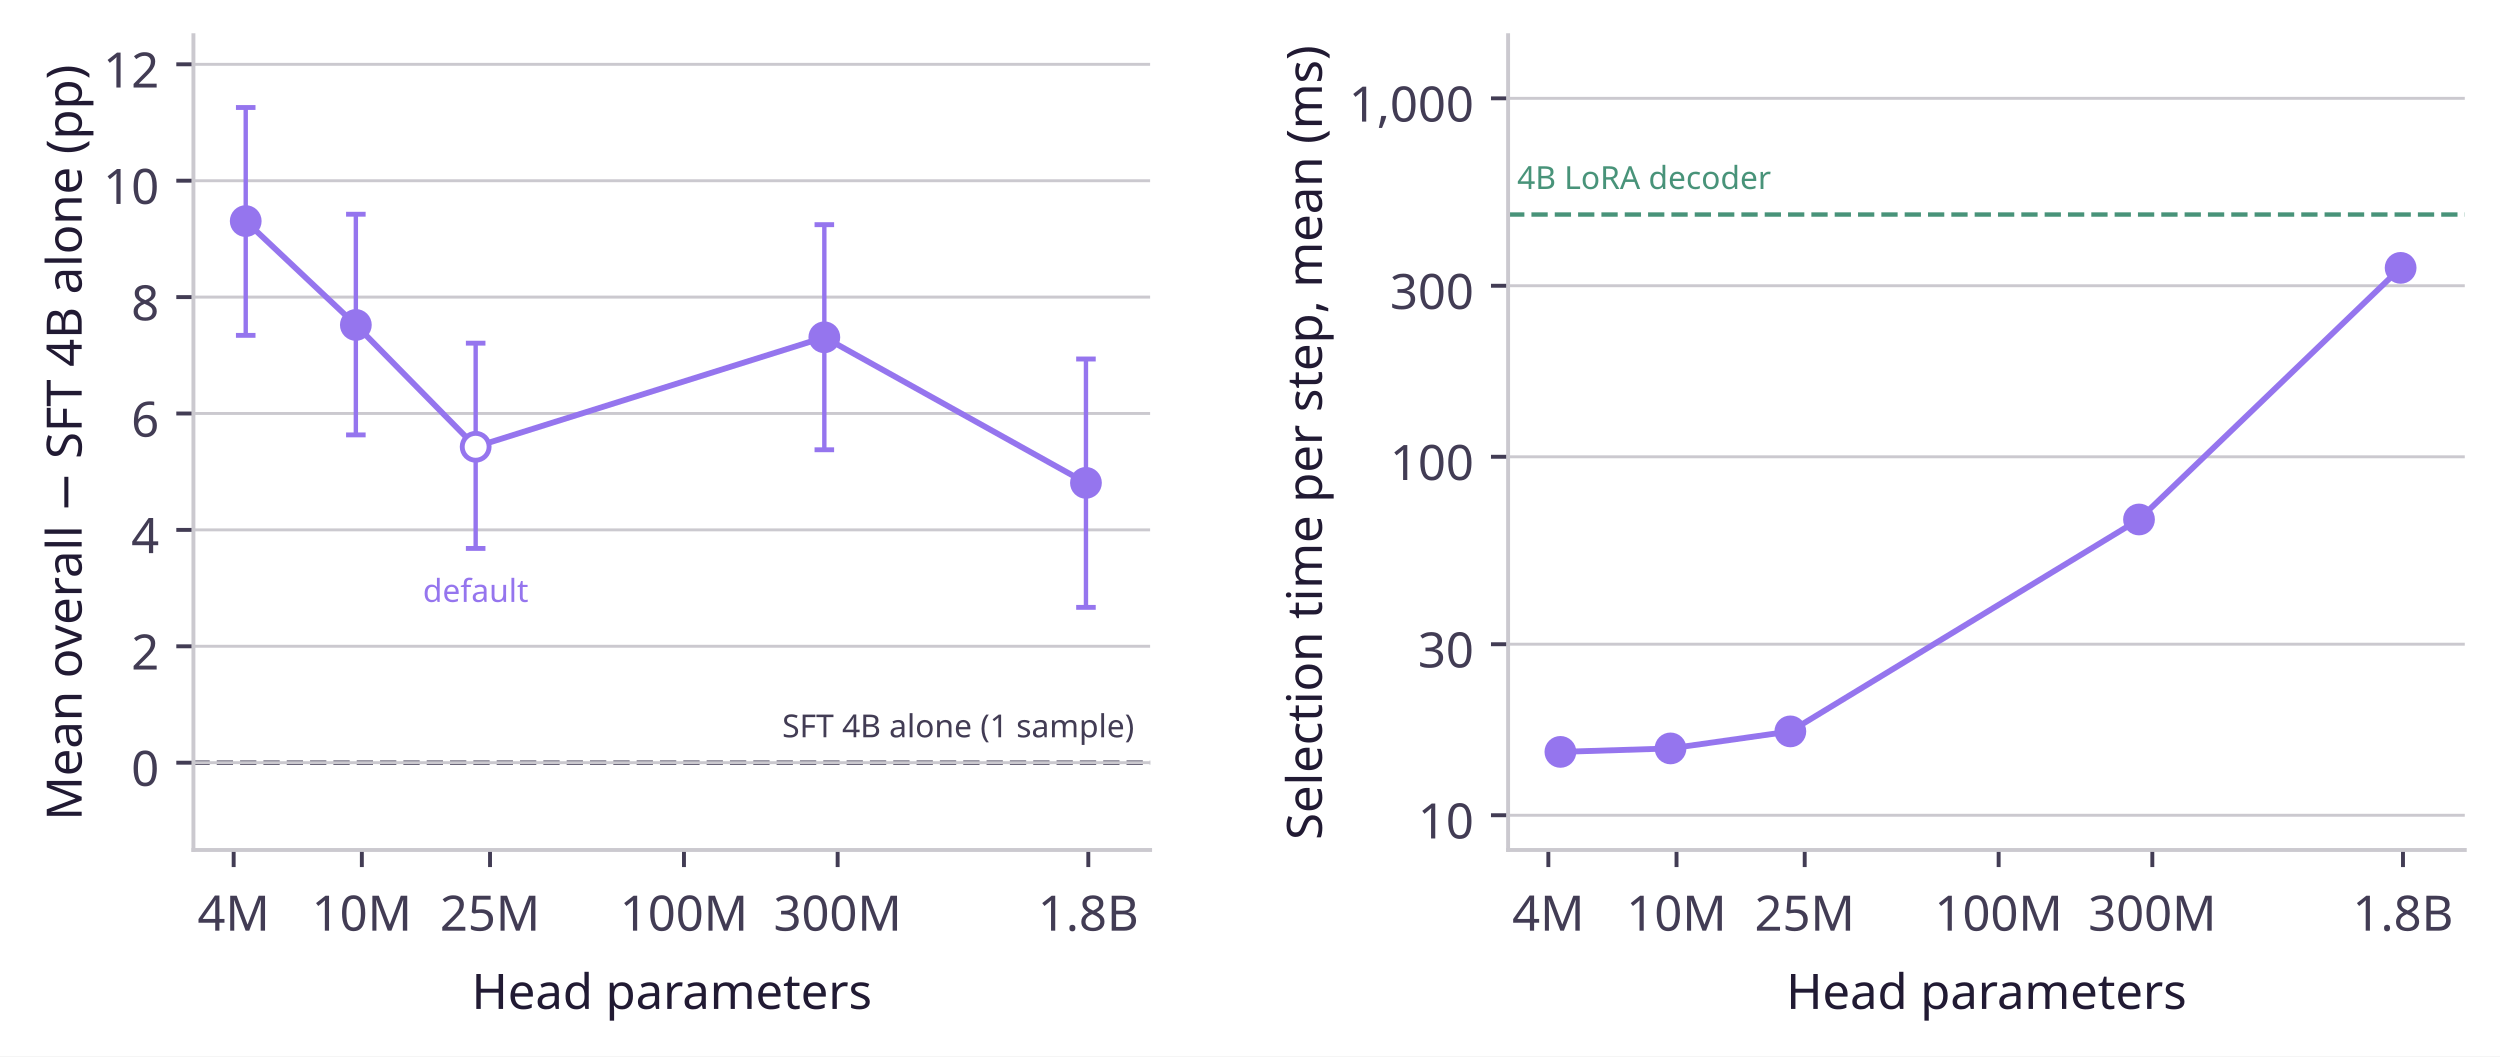
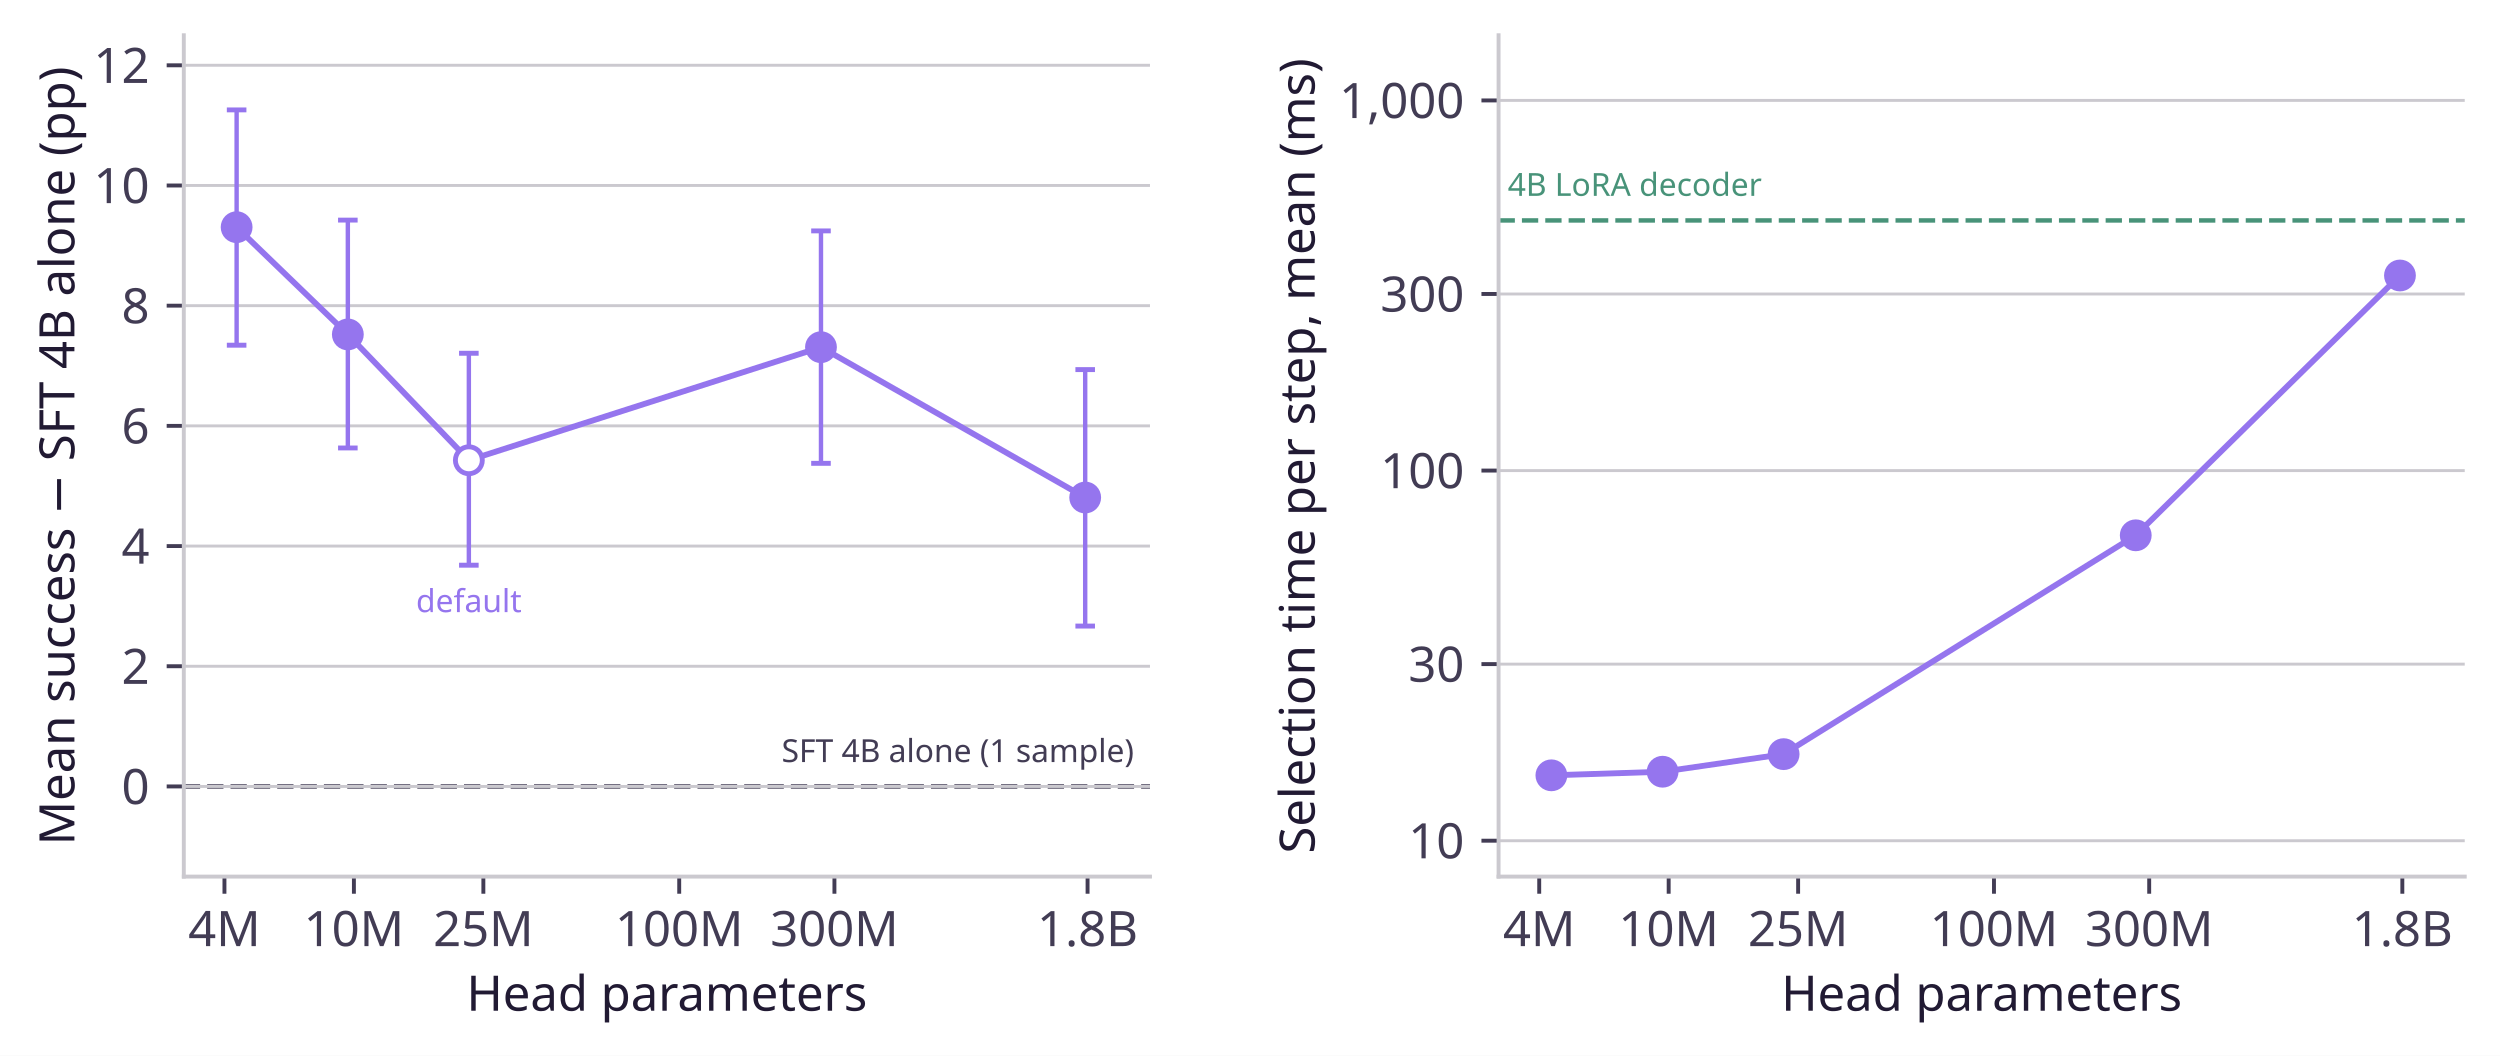
- <svg xmlns="http://www.w3.org/2000/svg" xmlns:xlink="http://www.w3.org/1999/xlink" width="511.19pt" height="216pt" viewBox="0 0 511.19 216" version="1.1">
+ <svg xmlns="http://www.w3.org/2000/svg" xmlns:xlink="http://www.w3.org/1999/xlink" width="510.728pt" height="215.68pt" viewBox="0 0 510.728 215.68" version="1.1">
  <defs>
    <style type="text/css">*{stroke-linejoin: round; stroke-linecap: butt}</style>
  </defs>
  <g id="figure_1">
    <g id="patch_1">
-       <path d="M 0 216 L 511.19 216 L 511.19 0 L 0 0 z " style="fill: #ffffff" />
+       <path d="M 0 215.68 L 510.728 215.68 L 510.728 0 L 0 0 z " style="fill: #ffffff" />
    </g>
    <g id="axes_1">
      <g id="patch_2">
-         <path d="M 39.55 173.8 L 235.17 173.8 L 235.17 7.2 L 39.55 7.2 z " style="fill: #ffffff" />
+         <path d="M 37.55 179.08 L 234.933 179.08 L 234.933 7.2 L 37.55 7.2 z " style="fill: #ffffff" />
      </g>
      <g id="line2d_1">
-         <path d="M 39.55 155.95 L 235.17 155.95 " clip-path="url(#p113d5a3706)" style="fill: none; stroke-dasharray: 3.33,1.44; stroke-dashoffset: 0; stroke: #423c54; stroke-width: 0.9" />
+         <path d="M 37.55 160.664 L 234.933 160.664 " clip-path="url(#p299ea2e81a)" style="fill: none; stroke-dasharray: 3.33,1.44; stroke-dashoffset: 0; stroke: #423c54; stroke-width: 0.9" />
      </g>
      <g id="matplotlib.axis_1">
        <g id="xtick_1">
          <g id="line2d_2">
            <defs>
-               <path id="m0e6a1a5f75" d="M 0 0 L 0 3.5 " style="stroke: #423c54; stroke-width: 0.8" />
+               <path id="mdba372c318" d="M 0 0 L 0 3.5 " style="stroke: #423c54; stroke-width: 0.8" />
            </defs>
            <g>
-               <use xlink:href="#m0e6a1a5f75" x="47.779" y="173.8" style="fill: #423c54; stroke: #423c54; stroke-width: 0.8" />
+               <use xlink:href="#mdba372c318" x="45.853" y="179.08" style="fill: #423c54; stroke: #423c54; stroke-width: 0.8" />
            </g>
          </g>
          <g id="text_1">
-             <text style="font-size: 10px; font-family: 'Albert Sans'; text-anchor: middle; fill: #423c54" x="47.779" y="190.3" transform="rotate(-0 47.77903 190.3)">4M</text>
+             <text style="fill: #423c54; font: 10px 'Albert Sans'; text-anchor: middle" x="45.853" y="193.28" transform="rotate(-0 45.85317 193.28)">4M</text>
          </g>
        </g>
        <g id="xtick_2">
          <g id="line2d_3">
            <g>
-               <use xlink:href="#m0e6a1a5f75" x="73.989" y="173.8" style="fill: #423c54; stroke: #423c54; stroke-width: 0.8" />
+               <use xlink:href="#mdba372c318" x="72.299" y="179.08" style="fill: #423c54; stroke: #423c54; stroke-width: 0.8" />
            </g>
          </g>
          <g id="text_2">
-             <text style="font-size: 10px; font-family: 'Albert Sans'; text-anchor: middle; fill: #423c54" x="73.989" y="190.3" transform="rotate(-0 73.98915 190.3)">10M</text>
+             <text style="fill: #423c54; font: 10px 'Albert Sans'; text-anchor: middle" x="72.299" y="193.28" transform="rotate(-0 72.29944 193.28)">10M</text>
          </g>
        </g>
        <g id="xtick_3">
          <g id="line2d_4">
            <g>
-               <use xlink:href="#m0e6a1a5f75" x="100.199" y="173.8" style="fill: #423c54; stroke: #423c54; stroke-width: 0.8" />
+               <use xlink:href="#mdba372c318" x="98.746" y="179.08" style="fill: #423c54; stroke: #423c54; stroke-width: 0.8" />
            </g>
          </g>
          <g id="text_3">
-             <text style="font-size: 10px; font-family: 'Albert Sans'; text-anchor: middle; fill: #423c54" x="100.199" y="190.3" transform="rotate(-0 100.1993 190.3)">25M</text>
+             <text style="fill: #423c54; font: 10px 'Albert Sans'; text-anchor: middle" x="98.746" y="193.28" transform="rotate(-0 98.74571 193.28)">25M</text>
          </g>
        </g>
        <g id="xtick_4">
          <g id="line2d_5">
            <g>
-               <use xlink:href="#m0e6a1a5f75" x="139.854" y="173.8" style="fill: #423c54; stroke: #423c54; stroke-width: 0.8" />
+               <use xlink:href="#mdba372c318" x="138.757" y="179.08" style="fill: #423c54; stroke: #423c54; stroke-width: 0.8" />
            </g>
          </g>
          <g id="text_4">
-             <text style="font-size: 10px; font-family: 'Albert Sans'; text-anchor: middle; fill: #423c54" x="139.854" y="190.3" transform="rotate(-0 139.8537 190.3)">100M</text>
+             <text style="fill: #423c54; font: 10px 'Albert Sans'; text-anchor: middle" x="138.757" y="193.28" transform="rotate(-0 138.7574 193.28)">100M</text>
          </g>
        </g>
        <g id="xtick_5">
          <g id="line2d_6">
            <g>
-               <use xlink:href="#m0e6a1a5f75" x="171.279" y="173.8" style="fill: #423c54; stroke: #423c54; stroke-width: 0.8" />
+               <use xlink:href="#mdba372c318" x="170.466" y="179.08" style="fill: #423c54; stroke: #423c54; stroke-width: 0.8" />
            </g>
          </g>
          <g id="text_5">
-             <text style="font-size: 10px; font-family: 'Albert Sans'; text-anchor: middle; fill: #423c54" x="171.279" y="190.3" transform="rotate(-0 171.279 190.3)">300M</text>
+             <text style="fill: #423c54; font: 10px 'Albert Sans'; text-anchor: middle" x="170.466" y="193.28" transform="rotate(-0 170.4659 193.28)">300M</text>
          </g>
        </g>
        <g id="xtick_6">
          <g id="line2d_7">
            <g>
-               <use xlink:href="#m0e6a1a5f75" x="222.532" y="173.8" style="fill: #423c54; stroke: #423c54; stroke-width: 0.8" />
+               <use xlink:href="#mdba372c318" x="222.18" y="179.08" style="fill: #423c54; stroke: #423c54; stroke-width: 0.8" />
            </g>
          </g>
          <g id="text_6">
-             <text style="font-size: 10px; font-family: 'Albert Sans'; text-anchor: middle; fill: #423c54" x="222.532" y="190.3" transform="rotate(-0 222.5316 190.3)">1.8B</text>
+             <text style="fill: #423c54; font: 10px 'Albert Sans'; text-anchor: middle" x="222.18" y="193.28" transform="rotate(-0 222.1802 193.28)">1.8B</text>
          </g>
        </g>
        <g id="text_7">
-           <text style="font-size: 10px; font-family: 'Albert Sans'; text-anchor: middle; fill: #211a33" x="137.36" y="206.3" transform="rotate(-0 137.36 206.3)">Head parameters</text>
+           <text style="fill: #211a33; font: 10px 'Albert Sans'; text-anchor: middle" x="136.241" y="206.48" transform="rotate(-0 136.2413 206.48)">Head parameters</text>
        </g>
      </g>
      <g id="matplotlib.axis_2">
        <g id="ytick_1">
          <g id="line2d_8">
-             <path d="M 39.55 155.95 L 235.17 155.95 " clip-path="url(#p113d5a3706)" style="fill: none; stroke: #cbc9cf; stroke-width: 0.6; stroke-linecap: square" />
+             <path d="M 37.55 160.664 L 234.933 160.664 " clip-path="url(#p299ea2e81a)" style="fill: none; stroke: #cbc9cf; stroke-width: 0.6; stroke-linecap: square" />
          </g>
          <g id="line2d_9">
            <defs>
-               <path id="m767c29bae8" d="M 0 0 L -3.5 0 " style="stroke: #423c54; stroke-width: 0.8" />
+               <path id="m5c05a4128a" d="M 0 0 L -3.5 0 " style="stroke: #423c54; stroke-width: 0.8" />
            </defs>
            <g>
-               <use xlink:href="#m767c29bae8" x="39.55" y="155.95" style="fill: #423c54; stroke: #423c54; stroke-width: 0.8" />
+               <use xlink:href="#m5c05a4128a" x="37.55" y="160.664" style="fill: #423c54; stroke: #423c54; stroke-width: 0.8" />
            </g>
          </g>
          <g id="text_8">
-             <text style="font-size: 10px; font-family: 'Albert Sans'; text-anchor: end; fill: #423c54" x="32.55" y="160.7" transform="rotate(-0 32.55 160.7)">0</text>
+             <text style="fill: #423c54; font: 10px 'Albert Sans'; text-anchor: end" x="30.55" y="164.264" transform="rotate(-0 30.55 164.2643)">0</text>
          </g>
        </g>
        <g id="ytick_2">
          <g id="line2d_10">
-             <path d="M 39.55 132.15 L 235.17 132.15 " clip-path="url(#p113d5a3706)" style="fill: none; stroke: #cbc9cf; stroke-width: 0.6; stroke-linecap: square" />
+             <path d="M 37.55 136.11 L 234.933 136.11 " clip-path="url(#p299ea2e81a)" style="fill: none; stroke: #cbc9cf; stroke-width: 0.6; stroke-linecap: square" />
          </g>
          <g id="line2d_11">
            <g>
-               <use xlink:href="#m767c29bae8" x="39.55" y="132.15" style="fill: #423c54; stroke: #423c54; stroke-width: 0.8" />
+               <use xlink:href="#m5c05a4128a" x="37.55" y="136.11" style="fill: #423c54; stroke: #423c54; stroke-width: 0.8" />
            </g>
          </g>
          <g id="text_9">
-             <text style="font-size: 10px; font-family: 'Albert Sans'; text-anchor: end; fill: #423c54" x="32.55" y="136.9" transform="rotate(-0 32.55 136.9)">2</text>
+             <text style="fill: #423c54; font: 10px 'Albert Sans'; text-anchor: end" x="30.55" y="139.71" transform="rotate(-0 30.55 139.71)">2</text>
          </g>
        </g>
        <g id="ytick_3">
          <g id="line2d_12">
-             <path d="M 39.55 108.35 L 235.17 108.35 " clip-path="url(#p113d5a3706)" style="fill: none; stroke: #cbc9cf; stroke-width: 0.6; stroke-linecap: square" />
+             <path d="M 37.55 111.556 L 234.933 111.556 " clip-path="url(#p299ea2e81a)" style="fill: none; stroke: #cbc9cf; stroke-width: 0.6; stroke-linecap: square" />
          </g>
          <g id="line2d_13">
            <g>
-               <use xlink:href="#m767c29bae8" x="39.55" y="108.35" style="fill: #423c54; stroke: #423c54; stroke-width: 0.8" />
+               <use xlink:href="#m5c05a4128a" x="37.55" y="111.556" style="fill: #423c54; stroke: #423c54; stroke-width: 0.8" />
            </g>
          </g>
          <g id="text_10">
-             <text style="font-size: 10px; font-family: 'Albert Sans'; text-anchor: end; fill: #423c54" x="32.55" y="113.1" transform="rotate(-0 32.55 113.1)">4</text>
+             <text style="fill: #423c54; font: 10px 'Albert Sans'; text-anchor: end" x="30.55" y="115.156" transform="rotate(-0 30.55 115.1557)">4</text>
          </g>
        </g>
        <g id="ytick_4">
          <g id="line2d_14">
-             <path d="M 39.55 84.55 L 235.17 84.55 " clip-path="url(#p113d5a3706)" style="fill: none; stroke: #cbc9cf; stroke-width: 0.6; stroke-linecap: square" />
+             <path d="M 37.55 87.001 L 234.933 87.001 " clip-path="url(#p299ea2e81a)" style="fill: none; stroke: #cbc9cf; stroke-width: 0.6; stroke-linecap: square" />
          </g>
          <g id="line2d_15">
            <g>
-               <use xlink:href="#m767c29bae8" x="39.55" y="84.55" style="fill: #423c54; stroke: #423c54; stroke-width: 0.8" />
+               <use xlink:href="#m5c05a4128a" x="37.55" y="87.001" style="fill: #423c54; stroke: #423c54; stroke-width: 0.8" />
            </g>
          </g>
          <g id="text_11">
-             <text style="font-size: 10px; font-family: 'Albert Sans'; text-anchor: end; fill: #423c54" x="32.55" y="89.3" transform="rotate(-0 32.55 89.3)">6</text>
+             <text style="fill: #423c54; font: 10px 'Albert Sans'; text-anchor: end" x="30.55" y="90.601" transform="rotate(-0 30.55 90.60143)">6</text>
          </g>
        </g>
        <g id="ytick_5">
          <g id="line2d_16">
-             <path d="M 39.55 60.75 L 235.17 60.75 " clip-path="url(#p113d5a3706)" style="fill: none; stroke: #cbc9cf; stroke-width: 0.6; stroke-linecap: square" />
+             <path d="M 37.55 62.447 L 234.933 62.447 " clip-path="url(#p299ea2e81a)" style="fill: none; stroke: #cbc9cf; stroke-width: 0.6; stroke-linecap: square" />
          </g>
          <g id="line2d_17">
            <g>
-               <use xlink:href="#m767c29bae8" x="39.55" y="60.75" style="fill: #423c54; stroke: #423c54; stroke-width: 0.8" />
+               <use xlink:href="#m5c05a4128a" x="37.55" y="62.447" style="fill: #423c54; stroke: #423c54; stroke-width: 0.8" />
            </g>
          </g>
          <g id="text_12">
-             <text style="font-size: 10px; font-family: 'Albert Sans'; text-anchor: end; fill: #423c54" x="32.55" y="65.5" transform="rotate(-0 32.55 65.5)">8</text>
+             <text style="fill: #423c54; font: 10px 'Albert Sans'; text-anchor: end" x="30.55" y="66.047" transform="rotate(-0 30.55 66.04714)">8</text>
          </g>
        </g>
        <g id="ytick_6">
          <g id="line2d_18">
-             <path d="M 39.55 36.95 L 235.17 36.95 " clip-path="url(#p113d5a3706)" style="fill: none; stroke: #cbc9cf; stroke-width: 0.6; stroke-linecap: square" />
+             <path d="M 37.55 37.893 L 234.933 37.893 " clip-path="url(#p299ea2e81a)" style="fill: none; stroke: #cbc9cf; stroke-width: 0.6; stroke-linecap: square" />
          </g>
          <g id="line2d_19">
            <g>
-               <use xlink:href="#m767c29bae8" x="39.55" y="36.95" style="fill: #423c54; stroke: #423c54; stroke-width: 0.8" />
+               <use xlink:href="#m5c05a4128a" x="37.55" y="37.893" style="fill: #423c54; stroke: #423c54; stroke-width: 0.8" />
            </g>
          </g>
          <g id="text_13">
-             <text style="font-size: 10px; font-family: 'Albert Sans'; text-anchor: end; fill: #423c54" x="32.55" y="41.7" transform="rotate(-0 32.55 41.7)">10</text>
+             <text style="fill: #423c54; font: 10px 'Albert Sans'; text-anchor: end" x="30.55" y="41.493" transform="rotate(-0 30.55 41.49286)">10</text>
          </g>
        </g>
        <g id="ytick_7">
          <g id="line2d_20">
-             <path d="M 39.55 13.15 L 235.17 13.15 " clip-path="url(#p113d5a3706)" style="fill: none; stroke: #cbc9cf; stroke-width: 0.6; stroke-linecap: square" />
+             <path d="M 37.55 13.339 L 234.933 13.339 " clip-path="url(#p299ea2e81a)" style="fill: none; stroke: #cbc9cf; stroke-width: 0.6; stroke-linecap: square" />
          </g>
          <g id="line2d_21">
            <g>
-               <use xlink:href="#m767c29bae8" x="39.55" y="13.15" style="fill: #423c54; stroke: #423c54; stroke-width: 0.8" />
+               <use xlink:href="#m5c05a4128a" x="37.55" y="13.339" style="fill: #423c54; stroke: #423c54; stroke-width: 0.8" />
            </g>
          </g>
          <g id="text_14">
-             <text style="font-size: 10px; font-family: 'Albert Sans'; text-anchor: end; fill: #423c54" x="32.55" y="17.9" transform="rotate(-0 32.55 17.9)">12</text>
+             <text style="fill: #423c54; font: 10px 'Albert Sans'; text-anchor: end" x="30.55" y="16.939" transform="rotate(-0 30.55 16.93857)">12</text>
          </g>
        </g>
        <g id="text_15">
-           <text style="font-size: 10px; font-family: 'Albert Sans'; text-anchor: middle; fill: #211a33" x="16.7" y="90.5" transform="rotate(-90 16.7 90.5)">Mean overall − SFT 4B alone (pp)</text>
+           <text style="fill: #211a33; font: 10px 'Albert Sans'; text-anchor: middle" x="15.2" y="93.14" transform="rotate(-90 15.2 93.14)">Mean success − SFT 4B alone (pp)</text>
        </g>
      </g>
      <g id="line2d_22">
-         <path d="M 50.244 45.206 L 72.762 66.444 L 97.262 91.358 L 168.556 68.969 L 222.051 98.736 " clip-path="url(#p113d5a3706)" style="fill: none; stroke: #9575ee; stroke-width: 1.2; stroke-linecap: square" />
+         <path d="M 48.34 46.411 L 71.061 68.321 L 95.782 94.026 L 167.718 70.927 L 221.695 101.637 " clip-path="url(#p299ea2e81a)" style="fill: none; stroke: #9575ee; stroke-width: 1.2; stroke-linecap: square" />
      </g>
      <g id="patch_3">
-         <path d="M 39.55 173.8 L 39.55 7.2 " style="fill: none; stroke: #cbc9cf; stroke-width: 0.8; stroke-linejoin: miter; stroke-linecap: square" />
+         <path d="M 37.55 179.08 L 37.55 7.2 " style="fill: none; stroke: #cbc9cf; stroke-width: 0.8; stroke-linejoin: miter; stroke-linecap: square" />
      </g>
      <g id="patch_4">
-         <path d="M 39.55 173.8 L 235.17 173.8 " style="fill: none; stroke: #cbc9cf; stroke-width: 0.8; stroke-linejoin: miter; stroke-linecap: square" />
+         <path d="M 37.55 179.08 L 234.933 179.08 " style="fill: none; stroke: #cbc9cf; stroke-width: 0.8; stroke-linejoin: miter; stroke-linecap: square" />
      </g>
      <g id="LineCollection_1">
-         <path d="M 50.244 68.577 L 50.244 21.981 " clip-path="url(#p113d5a3706)" style="fill: none; stroke: #9575ee; stroke-width: 0.9" />
+         <path d="M 48.34 70.522 L 48.34 22.45 " clip-path="url(#p299ea2e81a)" style="fill: none; stroke: #9575ee; stroke-width: 0.9" />
      </g>
      <g id="line2d_23">
        <defs>
-           <path id="me8d9fbb083" d="M 2 0 L -2 -0 " style="stroke: #9575ee" />
+           <path id="m8878835055" d="M 2 0 L -2 -0 " style="stroke: #9575ee" />
        </defs>
-         <g clip-path="url(#p113d5a3706)">
-           <use xlink:href="#me8d9fbb083" x="50.244" y="68.577" style="fill: #9575ee; stroke: #9575ee" />
+         <g clip-path="url(#p299ea2e81a)">
+           <use xlink:href="#m8878835055" x="48.34" y="70.522" style="fill: #9575ee; stroke: #9575ee" />
        </g>
      </g>
      <g id="line2d_24">
-         <g clip-path="url(#p113d5a3706)">
-           <use xlink:href="#me8d9fbb083" x="50.244" y="21.981" style="fill: #9575ee; stroke: #9575ee" />
+         <g clip-path="url(#p299ea2e81a)">
+           <use xlink:href="#m8878835055" x="48.34" y="22.45" style="fill: #9575ee; stroke: #9575ee" />
        </g>
      </g>
      <g id="LineCollection_2">
-         <path d="M 72.762 88.928 L 72.762 43.806 " clip-path="url(#p113d5a3706)" style="fill: none; stroke: #9575ee; stroke-width: 0.9" />
+         <path d="M 71.061 91.518 L 71.061 44.966 " clip-path="url(#p299ea2e81a)" style="fill: none; stroke: #9575ee; stroke-width: 0.9" />
      </g>
      <g id="line2d_25">
-         <g clip-path="url(#p113d5a3706)">
-           <use xlink:href="#me8d9fbb083" x="72.762" y="88.928" style="fill: #9575ee; stroke: #9575ee" />
+         <g clip-path="url(#p299ea2e81a)">
+           <use xlink:href="#m8878835055" x="71.061" y="91.518" style="fill: #9575ee; stroke: #9575ee" />
        </g>
      </g>
      <g id="line2d_26">
-         <g clip-path="url(#p113d5a3706)">
-           <use xlink:href="#me8d9fbb083" x="72.762" y="43.806" style="fill: #9575ee; stroke: #9575ee" />
+         <g clip-path="url(#p299ea2e81a)">
+           <use xlink:href="#m8878835055" x="71.061" y="44.966" style="fill: #9575ee; stroke: #9575ee" />
        </g>
      </g>
      <g id="LineCollection_3">
-         <path d="M 97.262 112.142 L 97.262 70.171 " clip-path="url(#p113d5a3706)" style="fill: none; stroke: #9575ee; stroke-width: 0.9" />
+         <path d="M 95.782 115.468 L 95.782 72.167 " clip-path="url(#p299ea2e81a)" style="fill: none; stroke: #9575ee; stroke-width: 0.9" />
      </g>
      <g id="line2d_27">
-         <g clip-path="url(#p113d5a3706)">
-           <use xlink:href="#me8d9fbb083" x="97.262" y="112.142" style="fill: #9575ee; stroke: #9575ee" />
+         <g clip-path="url(#p299ea2e81a)">
+           <use xlink:href="#m8878835055" x="95.782" y="115.468" style="fill: #9575ee; stroke: #9575ee" />
        </g>
      </g>
      <g id="line2d_28">
-         <g clip-path="url(#p113d5a3706)">
-           <use xlink:href="#me8d9fbb083" x="97.262" y="70.171" style="fill: #9575ee; stroke: #9575ee" />
+         <g clip-path="url(#p299ea2e81a)">
+           <use xlink:href="#m8878835055" x="95.782" y="72.167" style="fill: #9575ee; stroke: #9575ee" />
        </g>
      </g>
      <g id="LineCollection_4">
-         <path d="M 168.556 91.97 L 168.556 45.939 " clip-path="url(#p113d5a3706)" style="fill: none; stroke: #9575ee; stroke-width: 0.9" />
+         <path d="M 167.718 94.657 L 167.718 47.167 " clip-path="url(#p299ea2e81a)" style="fill: none; stroke: #9575ee; stroke-width: 0.9" />
      </g>
      <g id="line2d_29">
-         <g clip-path="url(#p113d5a3706)">
-           <use xlink:href="#me8d9fbb083" x="168.556" y="91.97" style="fill: #9575ee; stroke: #9575ee" />
+         <g clip-path="url(#p299ea2e81a)">
+           <use xlink:href="#m8878835055" x="167.718" y="94.657" style="fill: #9575ee; stroke: #9575ee" />
        </g>
      </g>
      <g id="line2d_30">
-         <g clip-path="url(#p113d5a3706)">
-           <use xlink:href="#me8d9fbb083" x="168.556" y="45.939" style="fill: #9575ee; stroke: #9575ee" />
+         <g clip-path="url(#p299ea2e81a)">
+           <use xlink:href="#m8878835055" x="167.718" y="47.167" style="fill: #9575ee; stroke: #9575ee" />
        </g>
      </g>
      <g id="LineCollection_5">
-         <path d="M 222.051 124.193 L 222.051 73.405 " clip-path="url(#p113d5a3706)" style="fill: none; stroke: #9575ee; stroke-width: 0.9" />
+         <path d="M 221.695 127.901 L 221.695 75.504 " clip-path="url(#p299ea2e81a)" style="fill: none; stroke: #9575ee; stroke-width: 0.9" />
      </g>
      <g id="line2d_31">
-         <g clip-path="url(#p113d5a3706)">
-           <use xlink:href="#me8d9fbb083" x="222.051" y="124.193" style="fill: #9575ee; stroke: #9575ee" />
+         <g clip-path="url(#p299ea2e81a)">
+           <use xlink:href="#m8878835055" x="221.695" y="127.901" style="fill: #9575ee; stroke: #9575ee" />
        </g>
      </g>
      <g id="line2d_32">
-         <g clip-path="url(#p113d5a3706)">
-           <use xlink:href="#me8d9fbb083" x="222.051" y="73.405" style="fill: #9575ee; stroke: #9575ee" />
+         <g clip-path="url(#p299ea2e81a)">
+           <use xlink:href="#m8878835055" x="221.695" y="75.504" style="fill: #9575ee; stroke: #9575ee" />
        </g>
      </g>
      <g id="text_16">
-         <text style="font-size: 6.5px; font-family: 'Albert Sans'; text-anchor: end; fill: #423c54" x="231.928" y="150.755" transform="rotate(-0 231.9283 150.755)">SFT 4B alone (1 sample)</text>
+         <text style="fill: #423c54; font: 6.5px 'Albert Sans'; text-anchor: end" x="231.662" y="155.681" transform="rotate(-0 231.6616 155.6811)">SFT 4B alone (1 sample)</text>
      </g>
      <g id="text_17">
-         <text style="font-size: 6.5px; font-family: 'Albert Sans'; text-anchor: middle; fill: #9575ee" x="97.262" y="123.077" transform="rotate(-0 97.26165 123.0771)">default</text>
+         <text style="fill: #9575ee; font: 6.5px 'Albert Sans'; text-anchor: middle" x="95.782" y="125.059" transform="rotate(-0 95.78163 125.0588)">default</text>
      </g>
      <g id="line2d_33">
        <defs>
-           <path id="m68ddf367f5" d="M 0 2.75 C 0.729 2.75 1.429 2.46 1.945 1.945 C 2.46 1.429 2.75 0.729 2.75 0 C 2.75 -0.729 2.46 -1.429 1.945 -1.945 C 1.429 -2.46 0.729 -2.75 0 -2.75 C -0.729 -2.75 -1.429 -2.46 -1.945 -1.945 C -2.46 -1.429 -2.75 -0.729 -2.75 0 C -2.75 0.729 -2.46 1.429 -1.945 1.945 C -1.429 2.46 -0.729 2.75 0 2.75 z " style="stroke: #9575ee" />
+           <path id="m0d7d2d8976" d="M 0 2.75 C 0.729 2.75 1.429 2.46 1.945 1.945 C 2.46 1.429 2.75 0.729 2.75 0 C 2.75 -0.729 2.46 -1.429 1.945 -1.945 C 1.429 -2.46 0.729 -2.75 0 -2.75 C -0.729 -2.75 -1.429 -2.46 -1.945 -1.945 C -2.46 -1.429 -2.75 -0.729 -2.75 0 C -2.75 0.729 -2.46 1.429 -1.945 1.945 C -1.429 2.46 -0.729 2.75 0 2.75 z " style="stroke: #9575ee" />
        </defs>
-         <g clip-path="url(#p113d5a3706)">
-           <use xlink:href="#m68ddf367f5" x="50.244" y="45.206" style="fill: #9575ee; stroke: #9575ee" />
+         <g clip-path="url(#p299ea2e81a)">
+           <use xlink:href="#m0d7d2d8976" x="48.34" y="46.411" style="fill: #9575ee; stroke: #9575ee" />
        </g>
      </g>
      <g id="line2d_34">
-         <g clip-path="url(#p113d5a3706)">
-           <use xlink:href="#m68ddf367f5" x="72.762" y="66.444" style="fill: #9575ee; stroke: #9575ee" />
+         <g clip-path="url(#p299ea2e81a)">
+           <use xlink:href="#m0d7d2d8976" x="71.061" y="68.321" style="fill: #9575ee; stroke: #9575ee" />
        </g>
      </g>
      <g id="line2d_35">
        <defs>
-           <path id="me14bbae27d" d="M 0 2.75 C 0.729 2.75 1.429 2.46 1.945 1.945 C 2.46 1.429 2.75 0.729 2.75 0 C 2.75 -0.729 2.46 -1.429 1.945 -1.945 C 1.429 -2.46 0.729 -2.75 0 -2.75 C -0.729 -2.75 -1.429 -2.46 -1.945 -1.945 C -2.46 -1.429 -2.75 -0.729 -2.75 0 C -2.75 0.729 -2.46 1.429 -1.945 1.945 C -1.429 2.46 -0.729 2.75 0 2.75 z " style="stroke: #9575ee" />
+           <path id="m14c42418c3" d="M 0 2.75 C 0.729 2.75 1.429 2.46 1.945 1.945 C 2.46 1.429 2.75 0.729 2.75 0 C 2.75 -0.729 2.46 -1.429 1.945 -1.945 C 1.429 -2.46 0.729 -2.75 0 -2.75 C -0.729 -2.75 -1.429 -2.46 -1.945 -1.945 C -2.46 -1.429 -2.75 -0.729 -2.75 0 C -2.75 0.729 -2.46 1.429 -1.945 1.945 C -1.429 2.46 -0.729 2.75 0 2.75 z " style="stroke: #9575ee" />
        </defs>
-         <g clip-path="url(#p113d5a3706)">
-           <use xlink:href="#me14bbae27d" x="97.262" y="91.358" style="fill: #ffffff; stroke: #9575ee" />
+         <g clip-path="url(#p299ea2e81a)">
+           <use xlink:href="#m14c42418c3" x="95.782" y="94.026" style="fill: #ffffff; stroke: #9575ee" />
        </g>
      </g>
      <g id="line2d_36">
-         <g clip-path="url(#p113d5a3706)">
-           <use xlink:href="#m68ddf367f5" x="168.556" y="68.969" style="fill: #9575ee; stroke: #9575ee" />
+         <g clip-path="url(#p299ea2e81a)">
+           <use xlink:href="#m0d7d2d8976" x="167.718" y="70.927" style="fill: #9575ee; stroke: #9575ee" />
        </g>
      </g>
      <g id="line2d_37">
-         <g clip-path="url(#p113d5a3706)">
-           <use xlink:href="#m68ddf367f5" x="222.051" y="98.736" style="fill: #9575ee; stroke: #9575ee" />
+         <g clip-path="url(#p299ea2e81a)">
+           <use xlink:href="#m0d7d2d8976" x="221.695" y="101.637" style="fill: #9575ee; stroke: #9575ee" />
        </g>
      </g>
    </g>
    <g id="axes_2">
      <g id="patch_5">
-         <path d="M 308.37 173.8 L 503.99 173.8 L 503.99 7.2 L 308.37 7.2 z " style="fill: #ffffff" />
+         <path d="M 306.145 179.08 L 503.527 179.08 L 503.527 7.2 L 306.145 7.2 z " style="fill: #ffffff" />
      </g>
      <g id="line2d_38">
-         <path d="M 308.37 43.871 L 503.99 43.871 " clip-path="url(#p3079fefbaa)" style="fill: none; stroke-dasharray: 3.33,1.44; stroke-dashoffset: 0; stroke: #489379; stroke-width: 0.9" />
+         <path d="M 306.145 45.033 L 503.527 45.033 " clip-path="url(#p2fc1adfbe5)" style="fill: none; stroke-dasharray: 3.33,1.44; stroke-dashoffset: 0; stroke: #489379; stroke-width: 0.9" />
      </g>
      <g id="matplotlib.axis_3">
        <g id="xtick_7">
          <g id="line2d_39">
            <g>
-               <use xlink:href="#m0e6a1a5f75" x="316.599" y="173.8" style="fill: #423c54; stroke: #423c54; stroke-width: 0.8" />
+               <use xlink:href="#mdba372c318" x="314.448" y="179.08" style="fill: #423c54; stroke: #423c54; stroke-width: 0.8" />
            </g>
          </g>
          <g id="text_18">
-             <text style="font-size: 10px; font-family: 'Albert Sans'; text-anchor: middle; fill: #423c54" x="316.599" y="190.3" transform="rotate(-0 316.599 190.3)">4M</text>
+             <text style="fill: #423c54; font: 10px 'Albert Sans'; text-anchor: middle" x="314.448" y="193.28" transform="rotate(-0 314.4482 193.28)">4M</text>
          </g>
        </g>
        <g id="xtick_8">
          <g id="line2d_40">
            <g>
-               <use xlink:href="#m0e6a1a5f75" x="342.809" y="173.8" style="fill: #423c54; stroke: #423c54; stroke-width: 0.8" />
+               <use xlink:href="#mdba372c318" x="340.894" y="179.08" style="fill: #423c54; stroke: #423c54; stroke-width: 0.8" />
            </g>
          </g>
          <g id="text_19">
-             <text style="font-size: 10px; font-family: 'Albert Sans'; text-anchor: middle; fill: #423c54" x="342.809" y="190.3" transform="rotate(-0 342.8091 190.3)">10M</text>
+             <text style="fill: #423c54; font: 10px 'Albert Sans'; text-anchor: middle" x="340.894" y="193.28" transform="rotate(-0 340.8944 193.28)">10M</text>
          </g>
        </g>
        <g id="xtick_9">
          <g id="line2d_41">
            <g>
-               <use xlink:href="#m0e6a1a5f75" x="369.019" y="173.8" style="fill: #423c54; stroke: #423c54; stroke-width: 0.8" />
+               <use xlink:href="#mdba372c318" x="367.341" y="179.08" style="fill: #423c54; stroke: #423c54; stroke-width: 0.8" />
            </g>
          </g>
          <g id="text_20">
-             <text style="font-size: 10px; font-family: 'Albert Sans'; text-anchor: middle; fill: #423c54" x="369.019" y="190.3" transform="rotate(-0 369.0193 190.3)">25M</text>
+             <text style="fill: #423c54; font: 10px 'Albert Sans'; text-anchor: middle" x="367.341" y="193.28" transform="rotate(-0 367.3407 193.28)">25M</text>
          </g>
        </g>
        <g id="xtick_10">
          <g id="line2d_42">
            <g>
-               <use xlink:href="#m0e6a1a5f75" x="408.674" y="173.8" style="fill: #423c54; stroke: #423c54; stroke-width: 0.8" />
+               <use xlink:href="#mdba372c318" x="407.352" y="179.08" style="fill: #423c54; stroke: #423c54; stroke-width: 0.8" />
            </g>
          </g>
          <g id="text_21">
-             <text style="font-size: 10px; font-family: 'Albert Sans'; text-anchor: middle; fill: #423c54" x="408.674" y="190.3" transform="rotate(-0 408.6737 190.3)">100M</text>
+             <text style="fill: #423c54; font: 10px 'Albert Sans'; text-anchor: middle" x="407.352" y="193.28" transform="rotate(-0 407.3524 193.28)">100M</text>
          </g>
        </g>
        <g id="xtick_11">
          <g id="line2d_43">
            <g>
-               <use xlink:href="#m0e6a1a5f75" x="440.099" y="173.8" style="fill: #423c54; stroke: #423c54; stroke-width: 0.8" />
+               <use xlink:href="#mdba372c318" x="439.061" y="179.08" style="fill: #423c54; stroke: #423c54; stroke-width: 0.8" />
            </g>
          </g>
          <g id="text_22">
-             <text style="font-size: 10px; font-family: 'Albert Sans'; text-anchor: middle; fill: #423c54" x="440.099" y="190.3" transform="rotate(-0 440.099 190.3)">300M</text>
+             <text style="fill: #423c54; font: 10px 'Albert Sans'; text-anchor: middle" x="439.061" y="193.28" transform="rotate(-0 439.0609 193.28)">300M</text>
          </g>
        </g>
        <g id="xtick_12">
          <g id="line2d_44">
            <g>
-               <use xlink:href="#m0e6a1a5f75" x="491.352" y="173.8" style="fill: #423c54; stroke: #423c54; stroke-width: 0.8" />
+               <use xlink:href="#mdba372c318" x="490.775" y="179.08" style="fill: #423c54; stroke: #423c54; stroke-width: 0.8" />
            </g>
          </g>
          <g id="text_23">
-             <text style="font-size: 10px; font-family: 'Albert Sans'; text-anchor: middle; fill: #423c54" x="491.352" y="190.3" transform="rotate(-0 491.3516 190.3)">1.8B</text>
+             <text style="fill: #423c54; font: 10px 'Albert Sans'; text-anchor: middle" x="490.775" y="193.28" transform="rotate(-0 490.7752 193.28)">1.8B</text>
          </g>
        </g>
        <g id="text_24">
-           <text style="font-size: 10px; font-family: 'Albert Sans'; text-anchor: middle; fill: #211a33" x="406.18" y="206.3" transform="rotate(-0 406.18 206.3)">Head parameters</text>
+           <text style="fill: #211a33; font: 10px 'Albert Sans'; text-anchor: middle" x="404.836" y="206.48" transform="rotate(-0 404.8363 206.48)">Head parameters</text>
        </g>
      </g>
      <g id="matplotlib.axis_4">
        <g id="ytick_8">
          <g id="line2d_45">
-             <path d="M 308.37 166.697 L 503.99 166.697 " clip-path="url(#p3079fefbaa)" style="fill: none; stroke: #cbc9cf; stroke-width: 0.6; stroke-linecap: square" />
+             <path d="M 306.145 171.752 L 503.527 171.752 " clip-path="url(#p2fc1adfbe5)" style="fill: none; stroke: #cbc9cf; stroke-width: 0.6; stroke-linecap: square" />
          </g>
          <g id="line2d_46">
            <g>
-               <use xlink:href="#m767c29bae8" x="308.37" y="166.697" style="fill: #423c54; stroke: #423c54; stroke-width: 0.8" />
+               <use xlink:href="#m5c05a4128a" x="306.145" y="171.752" style="fill: #423c54; stroke: #423c54; stroke-width: 0.8" />
            </g>
          </g>
          <g id="text_25">
-             <text style="font-size: 10px; font-family: 'Albert Sans'; text-anchor: end; fill: #423c54" x="301.37" y="171.447" transform="rotate(-0 301.37 171.447)">10</text>
+             <text style="fill: #423c54; font: 10px 'Albert Sans'; text-anchor: end" x="299.145" y="175.352" transform="rotate(-0 299.145 175.3519)">10</text>
          </g>
        </g>
        <g id="ytick_9">
          <g id="line2d_47">
-             <path d="M 308.37 131.726 L 503.99 131.726 " clip-path="url(#p3079fefbaa)" style="fill: none; stroke: #cbc9cf; stroke-width: 0.6; stroke-linecap: square" />
+             <path d="M 306.145 135.673 L 503.527 135.673 " clip-path="url(#p2fc1adfbe5)" style="fill: none; stroke: #cbc9cf; stroke-width: 0.6; stroke-linecap: square" />
          </g>
          <g id="line2d_48">
            <g>
-               <use xlink:href="#m767c29bae8" x="308.37" y="131.726" style="fill: #423c54; stroke: #423c54; stroke-width: 0.8" />
+               <use xlink:href="#m5c05a4128a" x="306.145" y="135.673" style="fill: #423c54; stroke: #423c54; stroke-width: 0.8" />
            </g>
          </g>
          <g id="text_26">
-             <text style="font-size: 10px; font-family: 'Albert Sans'; text-anchor: end; fill: #423c54" x="301.37" y="136.476" transform="rotate(-0 301.37 136.4763)">30</text>
+             <text style="fill: #423c54; font: 10px 'Albert Sans'; text-anchor: end" x="299.145" y="139.273" transform="rotate(-0 299.145 139.2729)">30</text>
          </g>
        </g>
        <g id="ytick_10">
          <g id="line2d_49">
-             <path d="M 308.37 93.402 L 503.99 93.402 " clip-path="url(#p3079fefbaa)" style="fill: none; stroke: #cbc9cf; stroke-width: 0.6; stroke-linecap: square" />
+             <path d="M 306.145 96.134 L 503.527 96.134 " clip-path="url(#p2fc1adfbe5)" style="fill: none; stroke: #cbc9cf; stroke-width: 0.6; stroke-linecap: square" />
          </g>
          <g id="line2d_50">
            <g>
-               <use xlink:href="#m767c29bae8" x="308.37" y="93.402" style="fill: #423c54; stroke: #423c54; stroke-width: 0.8" />
+               <use xlink:href="#m5c05a4128a" x="306.145" y="96.134" style="fill: #423c54; stroke: #423c54; stroke-width: 0.8" />
            </g>
          </g>
          <g id="text_27">
-             <text style="font-size: 10px; font-family: 'Albert Sans'; text-anchor: end; fill: #423c54" x="301.37" y="98.152" transform="rotate(-0 301.37 98.1518)">100</text>
+             <text style="fill: #423c54; font: 10px 'Albert Sans'; text-anchor: end" x="299.145" y="99.734" transform="rotate(-0 299.145 99.73377)">100</text>
          </g>
        </g>
        <g id="ytick_11">
          <g id="line2d_51">
-             <path d="M 308.37 58.431 L 503.99 58.431 " clip-path="url(#p3079fefbaa)" style="fill: none; stroke: #cbc9cf; stroke-width: 0.6; stroke-linecap: square" />
+             <path d="M 306.145 60.055 L 503.527 60.055 " clip-path="url(#p2fc1adfbe5)" style="fill: none; stroke: #cbc9cf; stroke-width: 0.6; stroke-linecap: square" />
          </g>
          <g id="line2d_52">
            <g>
-               <use xlink:href="#m767c29bae8" x="308.37" y="58.431" style="fill: #423c54; stroke: #423c54; stroke-width: 0.8" />
+               <use xlink:href="#m5c05a4128a" x="306.145" y="60.055" style="fill: #423c54; stroke: #423c54; stroke-width: 0.8" />
            </g>
          </g>
          <g id="text_28">
-             <text style="font-size: 10px; font-family: 'Albert Sans'; text-anchor: end; fill: #423c54" x="301.37" y="63.181" transform="rotate(-0 301.37 63.18112)">300</text>
+             <text style="fill: #423c54; font: 10px 'Albert Sans'; text-anchor: end" x="299.145" y="63.655" transform="rotate(-0 299.145 63.65477)">300</text>
          </g>
        </g>
        <g id="ytick_12">
          <g id="line2d_53">
-             <path d="M 308.37 20.107 L 503.99 20.107 " clip-path="url(#p3079fefbaa)" style="fill: none; stroke: #cbc9cf; stroke-width: 0.6; stroke-linecap: square" />
+             <path d="M 306.145 20.516 L 503.527 20.516 " clip-path="url(#p2fc1adfbe5)" style="fill: none; stroke: #cbc9cf; stroke-width: 0.6; stroke-linecap: square" />
          </g>
          <g id="line2d_54">
            <g>
-               <use xlink:href="#m767c29bae8" x="308.37" y="20.107" style="fill: #423c54; stroke: #423c54; stroke-width: 0.8" />
+               <use xlink:href="#m5c05a4128a" x="306.145" y="20.516" style="fill: #423c54; stroke: #423c54; stroke-width: 0.8" />
            </g>
          </g>
          <g id="text_29">
-             <text style="font-size: 10px; font-family: 'Albert Sans'; text-anchor: end; fill: #423c54" x="301.37" y="24.857" transform="rotate(-0 301.37 24.85664)">1,000</text>
+             <text style="fill: #423c54; font: 10px 'Albert Sans'; text-anchor: end" x="299.145" y="24.116" transform="rotate(-0 299.145 24.11568)">1,000</text>
          </g>
        </g>
        <g id="text_30">
-           <text style="font-size: 10px; font-family: 'Albert Sans'; text-anchor: middle; fill: #211a33" x="270.298" y="90.5" transform="rotate(-90 270.2981 90.5)">Selection time per step, mean (ms)</text>
+           <text style="fill: #211a33; font: 10px 'Albert Sans'; text-anchor: middle" x="268.573" y="93.14" transform="rotate(-90 268.5731 93.14)">Selection time per step, mean (ms)</text>
        </g>
      </g>
      <g id="patch_6">
-         <path d="M 308.37 173.8 L 308.37 7.2 " style="fill: none; stroke: #cbc9cf; stroke-width: 0.8; stroke-linejoin: miter; stroke-linecap: square" />
+         <path d="M 306.145 179.08 L 306.145 7.2 " style="fill: none; stroke: #cbc9cf; stroke-width: 0.8; stroke-linejoin: miter; stroke-linecap: square" />
      </g>
      <g id="patch_7">
-         <path d="M 308.37 173.8 L 503.99 173.8 " style="fill: none; stroke: #cbc9cf; stroke-width: 0.8; stroke-linejoin: miter; stroke-linecap: square" />
+         <path d="M 306.145 179.08 L 503.527 179.08 " style="fill: none; stroke: #cbc9cf; stroke-width: 0.8; stroke-linejoin: miter; stroke-linecap: square" />
      </g>
      <g id="line2d_55">
-         <path d="M 319.064 153.745 L 341.582 153.034 L 366.082 149.554 L 437.376 106.221 L 490.871 54.775 " clip-path="url(#p3079fefbaa)" style="fill: none; stroke: #9575ee; stroke-width: 1.2; stroke-linecap: square" />
-         <g clip-path="url(#p3079fefbaa)">
-           <use xlink:href="#m68ddf367f5" x="319.064" y="153.745" style="fill: #9575ee; stroke: #9575ee" />
-           <use xlink:href="#m68ddf367f5" x="341.582" y="153.034" style="fill: #9575ee; stroke: #9575ee" />
-           <use xlink:href="#m68ddf367f5" x="366.082" y="149.554" style="fill: #9575ee; stroke: #9575ee" />
-           <use xlink:href="#m68ddf367f5" x="437.376" y="106.221" style="fill: #9575ee; stroke: #9575ee" />
-           <use xlink:href="#m68ddf367f5" x="490.871" y="54.775" style="fill: #9575ee; stroke: #9575ee" />
+         <path d="M 316.935 158.39 L 339.656 157.656 L 364.377 154.065 L 436.313 109.359 L 490.29 56.282 " clip-path="url(#p2fc1adfbe5)" style="fill: none; stroke: #9575ee; stroke-width: 1.2; stroke-linecap: square" />
+         <g clip-path="url(#p2fc1adfbe5)">
+           <use xlink:href="#m0d7d2d8976" x="316.935" y="158.39" style="fill: #9575ee; stroke: #9575ee" />
+           <use xlink:href="#m0d7d2d8976" x="339.656" y="157.656" style="fill: #9575ee; stroke: #9575ee" />
+           <use xlink:href="#m0d7d2d8976" x="364.377" y="154.065" style="fill: #9575ee; stroke: #9575ee" />
+           <use xlink:href="#m0d7d2d8976" x="436.313" y="109.359" style="fill: #9575ee; stroke: #9575ee" />
+           <use xlink:href="#m0d7d2d8976" x="490.29" y="56.282" style="fill: #9575ee; stroke: #9575ee" />
        </g>
      </g>
      <g id="text_31">
-         <text style="font-size: 6.5px; font-family: 'Albert Sans'; text-anchor: start; fill: #489379" x="310.216" y="38.639" transform="rotate(-0 310.2161 38.63879)">4B LoRA decoder</text>
+         <text style="fill: #489379; font: 6.5px 'Albert Sans'; text-anchor: start" x="308.008" y="40.012" transform="rotate(-0 308.0077 40.01167)">4B LoRA decoder</text>
      </g>
    </g>
  </g>
  <defs>
-     <clipPath id="p113d5a3706">
-       <rect x="39.55" y="7.2" width="195.62" height="166.6" />
+     <clipPath id="p299ea2e81a">
+       <rect x="37.55" y="7.2" width="197.382" height="171.88" />
    </clipPath>
-     <clipPath id="p3079fefbaa">
-       <rect x="308.37" y="7.2" width="195.62" height="166.6" />
+     <clipPath id="p2fc1adfbe5">
+       <rect x="306.145" y="7.2" width="197.382" height="171.88" />
    </clipPath>
  </defs>
</svg>
